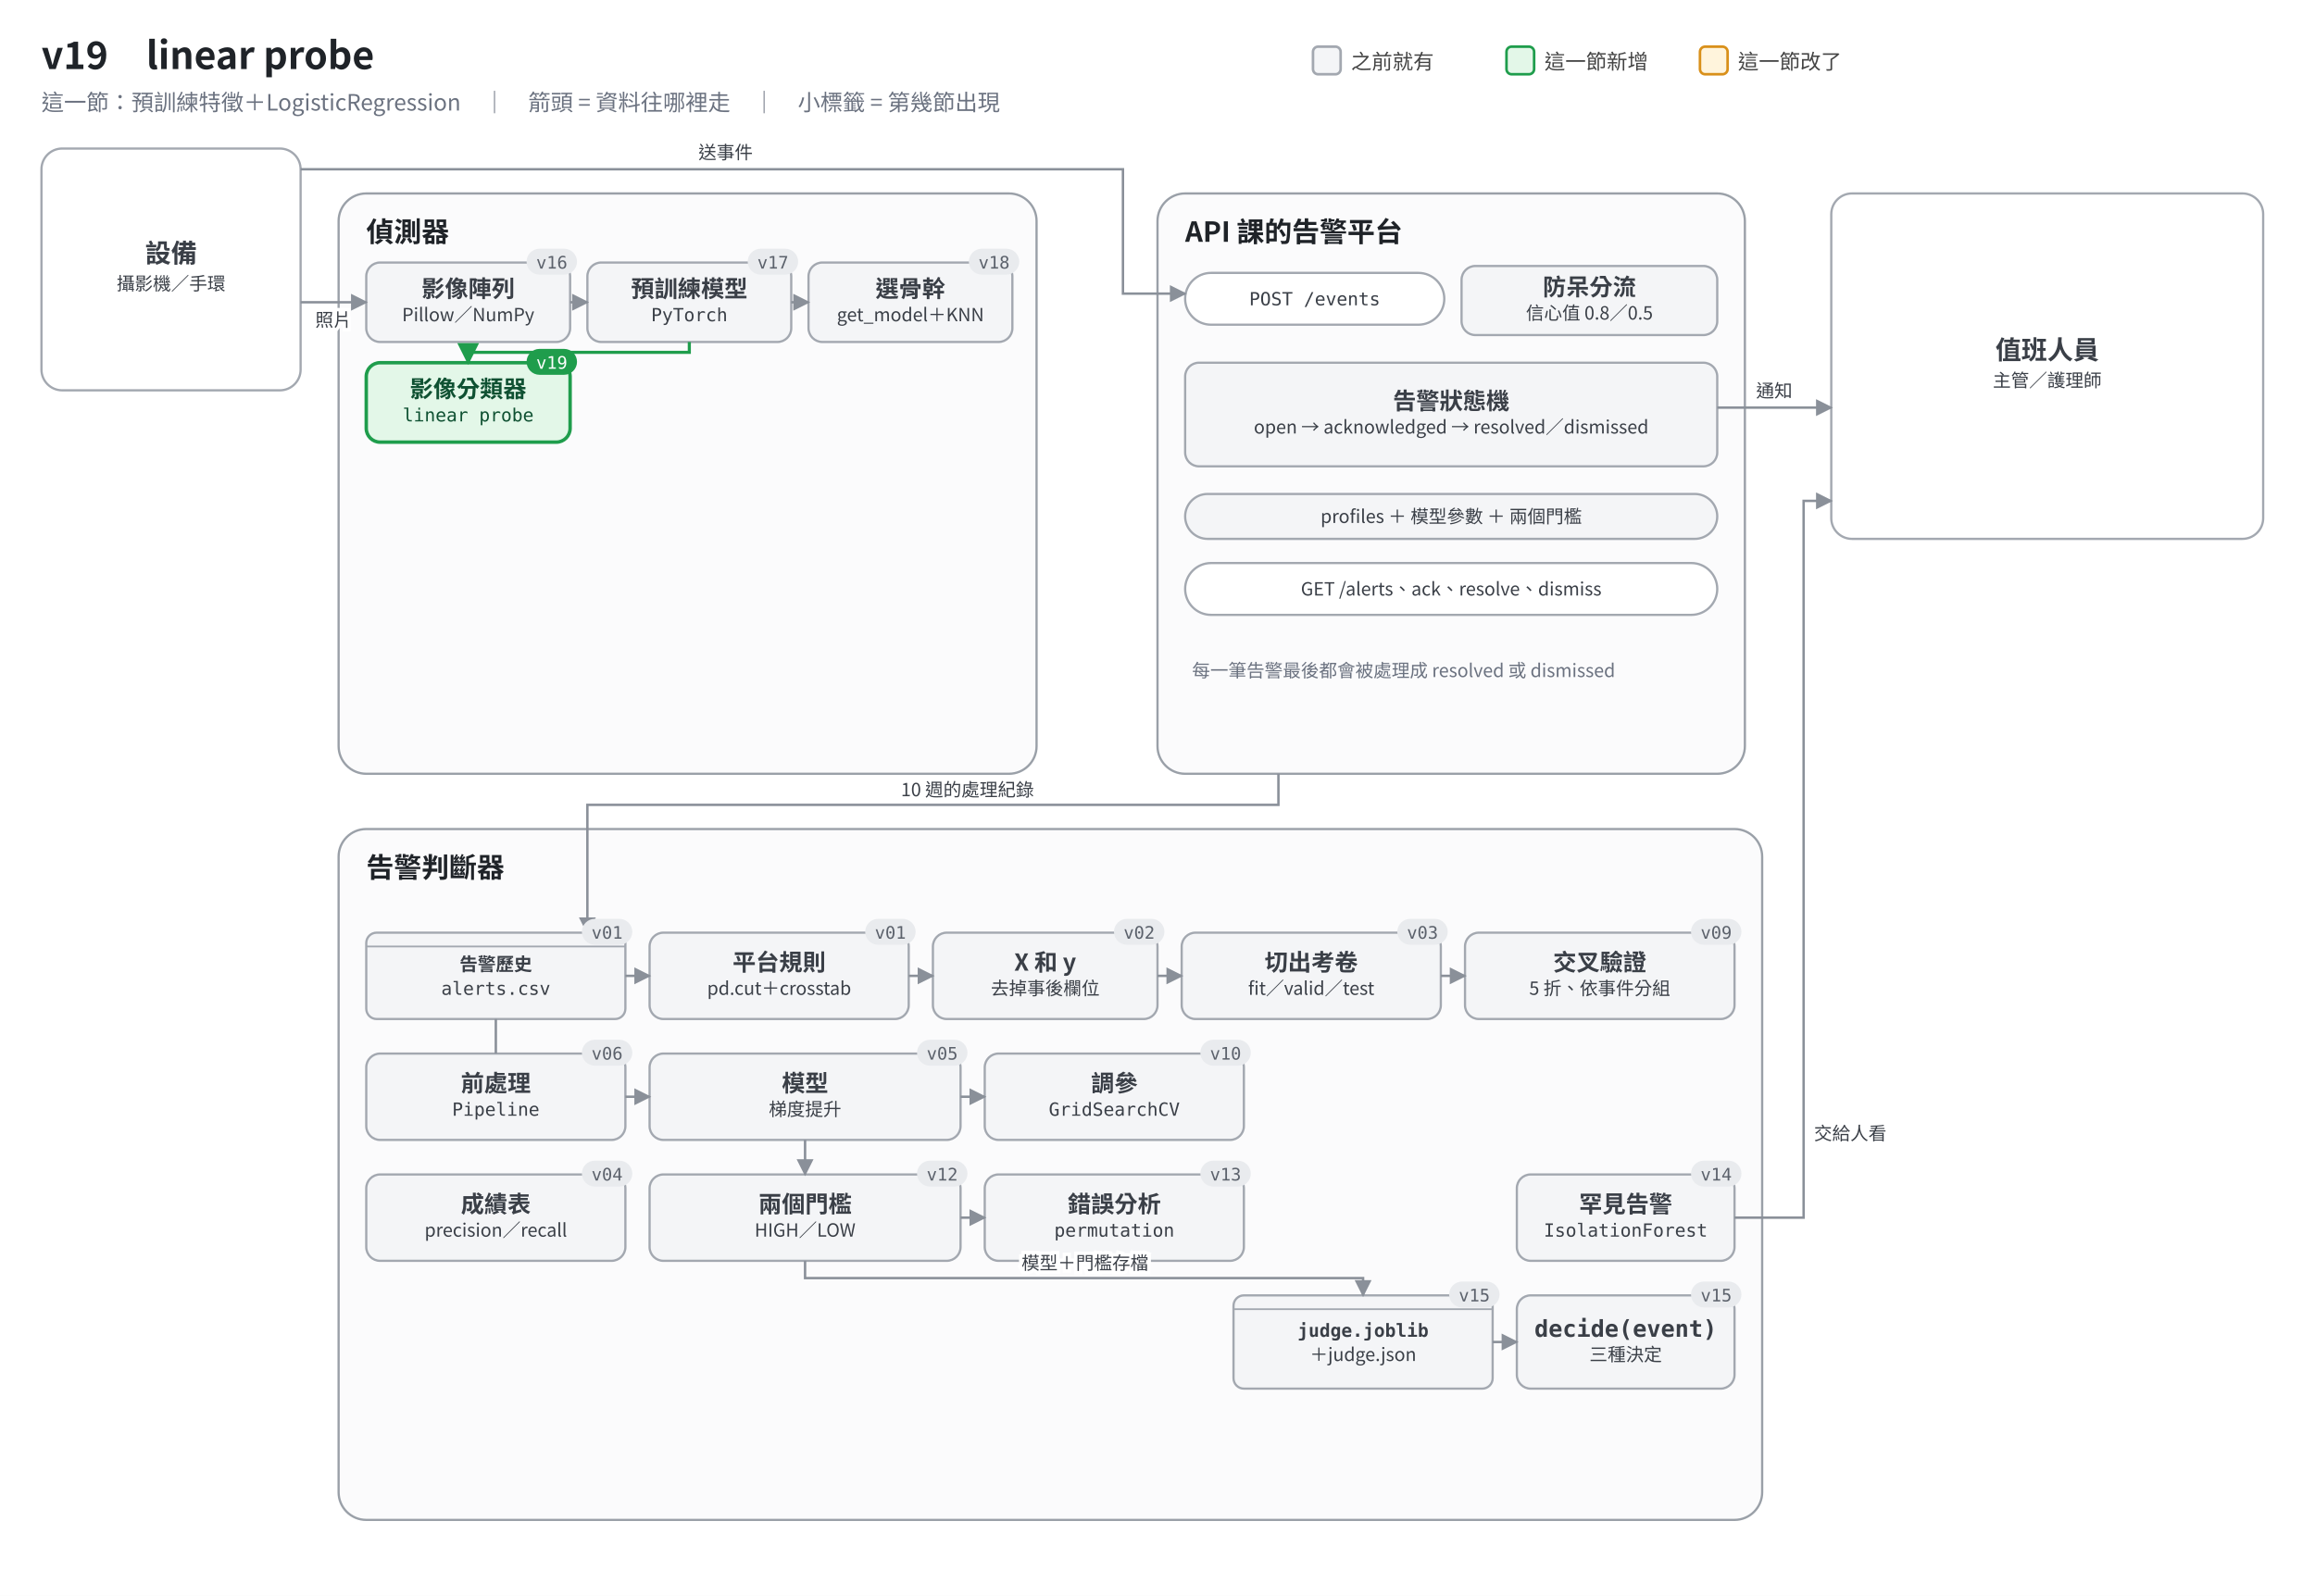
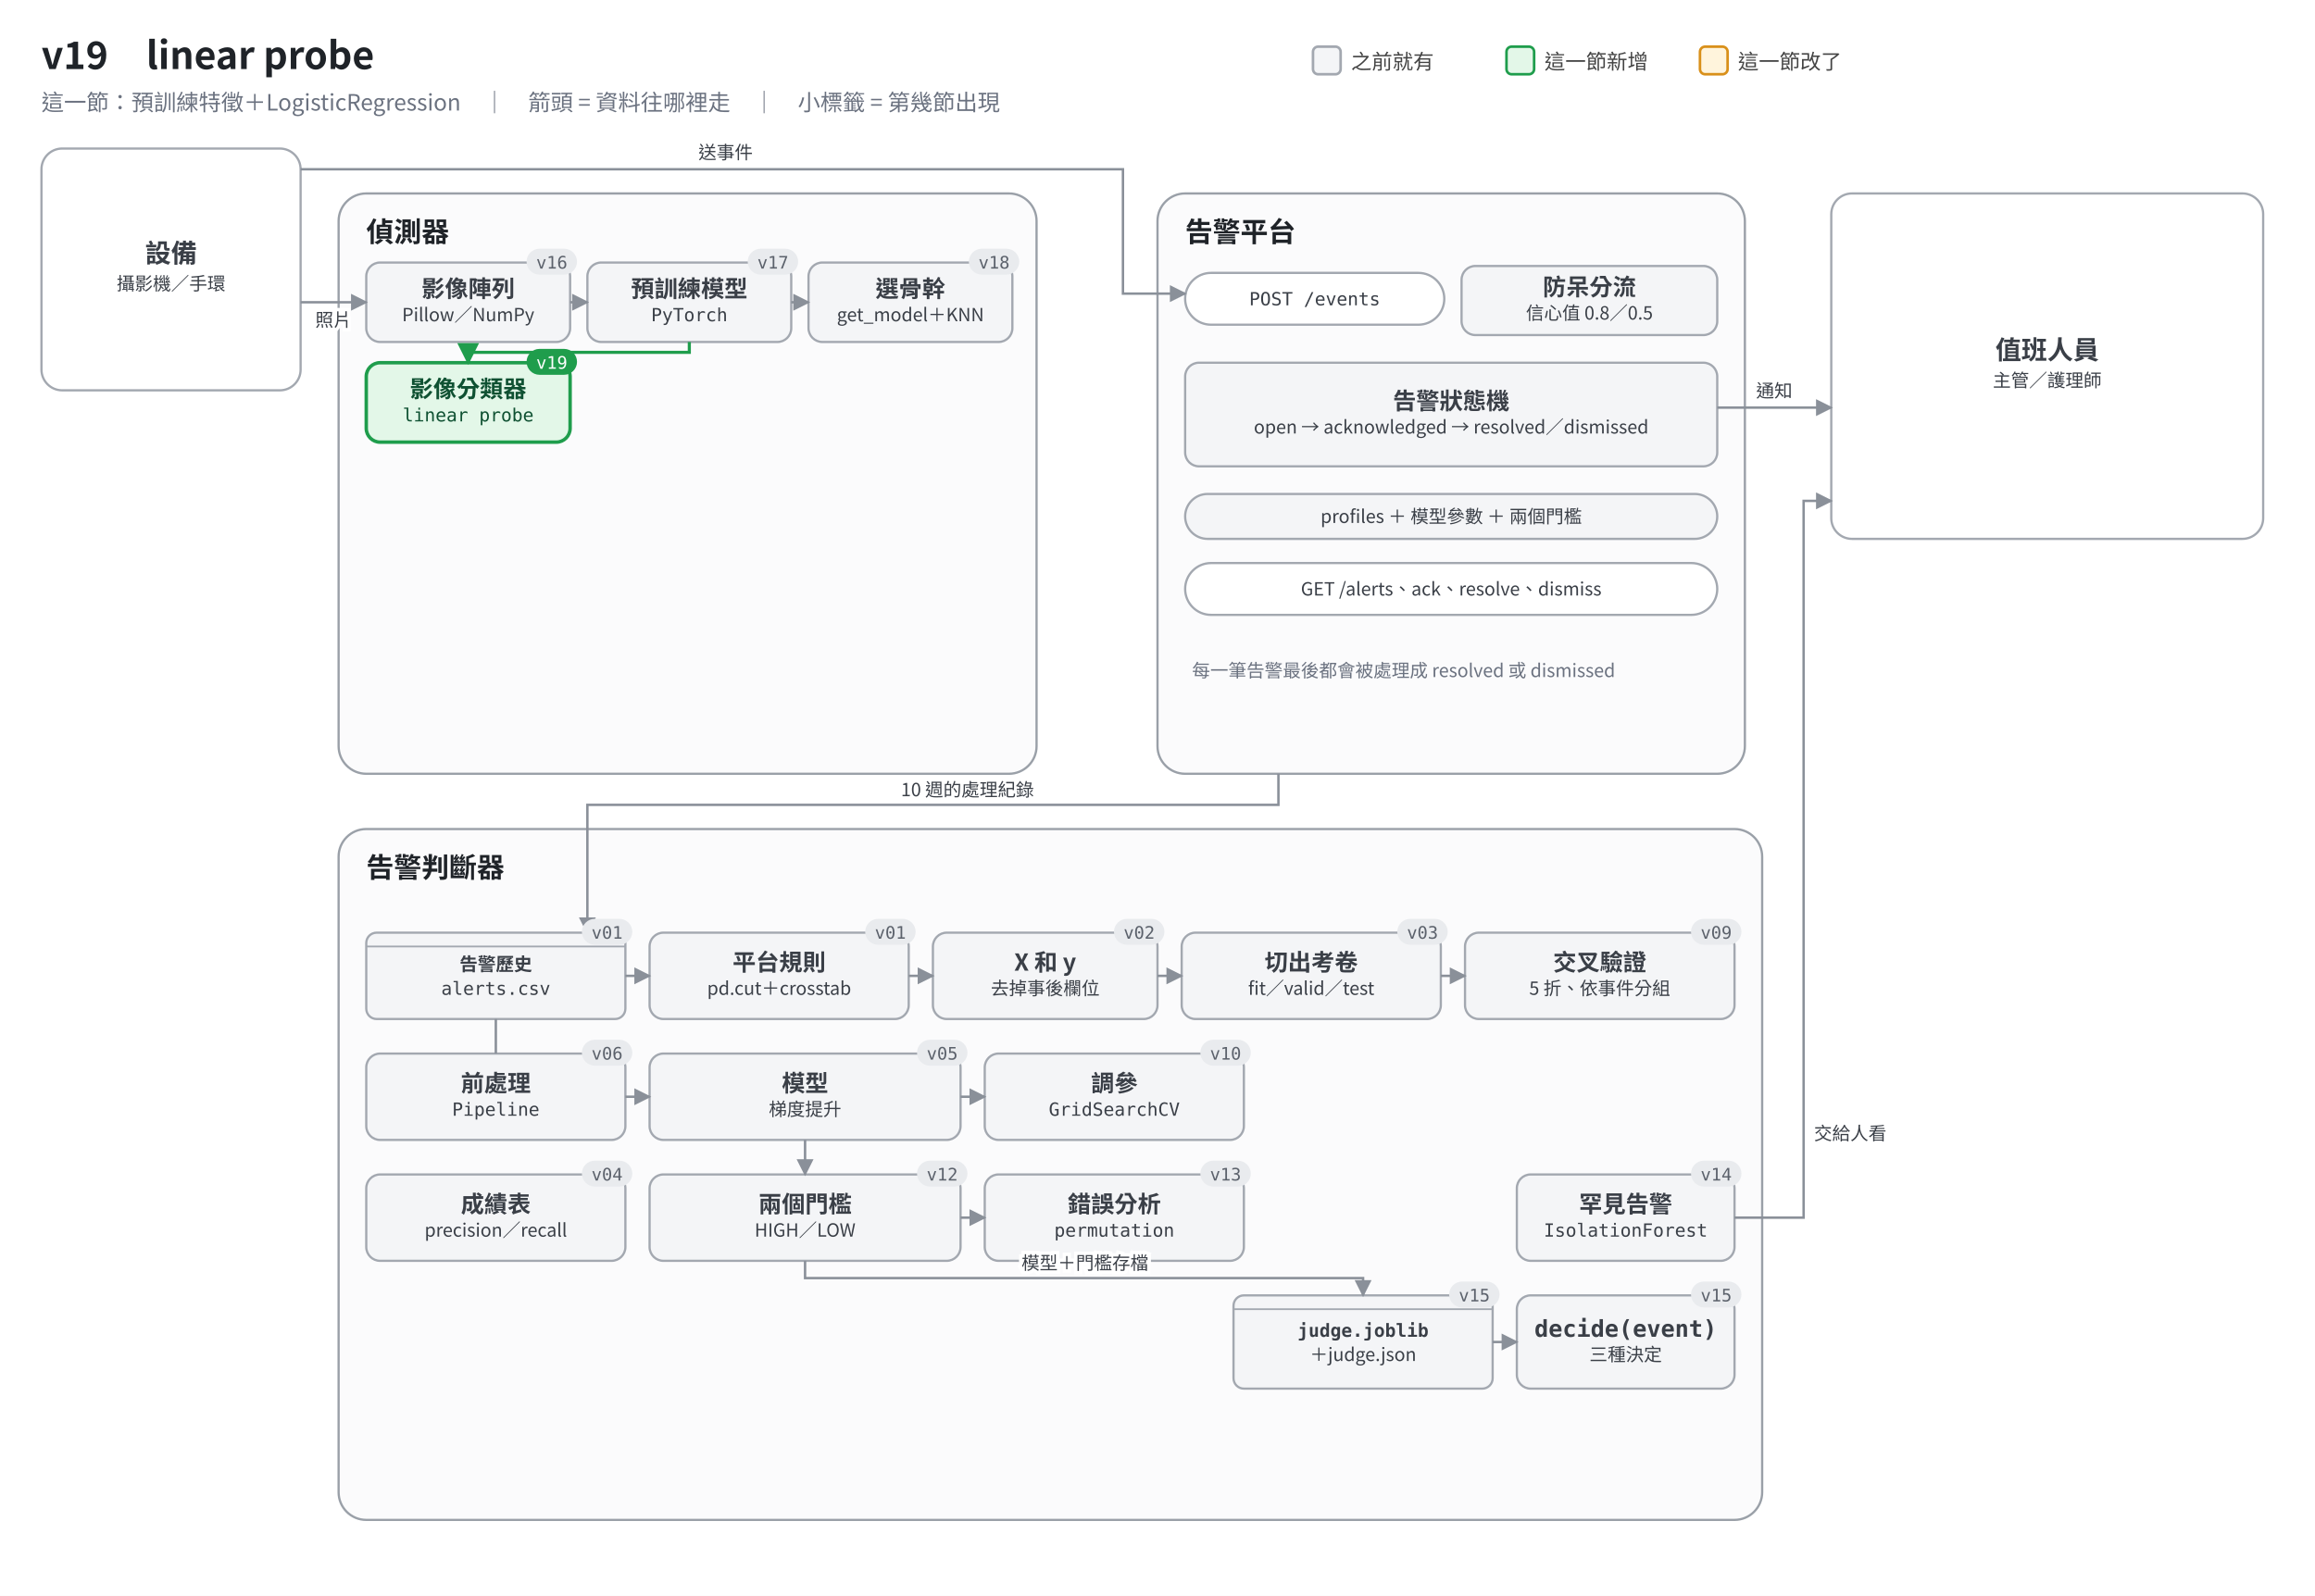
<svg xmlns="http://www.w3.org/2000/svg" viewBox="0 0 1340 924" width="1340" height="924">
  <defs>
    <marker id="arr-old" viewBox="0 0 10 10" refX="9" refY="5" markerWidth="7" markerHeight="7" orient="auto-start-reverse">
      <path d="M0,0 L10,5 L0,10 z" fill="#8a9099" />
    </marker>
    <marker id="arr-new" viewBox="0 0 10 10" refX="9" refY="5" markerWidth="7" markerHeight="7" orient="auto-start-reverse">
      <path d="M0,0 L10,5 L0,10 z" fill="#1f9d4c" />
    </marker>
    <marker id="arr-changed" viewBox="0 0 10 10" refX="9" refY="5" markerWidth="7" markerHeight="7" orient="auto-start-reverse">
      <path d="M0,0 L10,5 L0,10 z" fill="#d9901a" />
    </marker>
    <marker id="arr-error" viewBox="0 0 10 10" refX="9" refY="5" markerWidth="7" markerHeight="7" orient="auto-start-reverse">
      <path d="M0,0 L10,5 L0,10 z" fill="#d33a3a" />
    </marker>
  </defs>
  <rect width="1340" height="924" fill="#ffffff" />
  <text x="24" y="40" font-family="'PingFang TC','Noto Sans TC','Noto Sans CJK TC','Microsoft JhengHei',sans-serif" font-size="22" fill="#1f2328" font-weight="bold" text-anchor="start">v19　linear probe</text>
  <text x="24" y="64" font-family="'PingFang TC','Noto Sans TC','Noto Sans CJK TC','Microsoft JhengHei',sans-serif" font-size="13" fill="#6b7280" font-weight="normal" text-anchor="start">這一節：預訓練特徵＋LogisticRegression　｜　箭頭 = 資料往哪裡走　｜　小標籤 = 第幾節出現</text>
  <rect x="760" y="27" width="16" height="16" rx="3" fill="#f4f5f7" stroke="#a3a8b0" stroke-width="1.5" />
  <text x="782" y="40" font-family="'PingFang TC','Noto Sans TC','Noto Sans CJK TC','Microsoft JhengHei',sans-serif" font-size="12" fill="#444" font-weight="normal" text-anchor="start">之前就有</text>
  <rect x="872" y="27" width="16" height="16" rx="3" fill="#e3f7e8" stroke="#1f9d4c" stroke-width="1.5" />
  <text x="894" y="40" font-family="'PingFang TC','Noto Sans TC','Noto Sans CJK TC','Microsoft JhengHei',sans-serif" font-size="12" fill="#444" font-weight="normal" text-anchor="start">這一節新增</text>
  <rect x="984" y="27" width="16" height="16" rx="3" fill="#fff4dc" stroke="#d9901a" stroke-width="1.5" />
  <text x="1006" y="40" font-family="'PingFang TC','Noto Sans TC','Noto Sans CJK TC','Microsoft JhengHei',sans-serif" font-size="12" fill="#444" font-weight="normal" text-anchor="start">這一節改了</text>
  <rect x="670" y="112" width="340" height="336" rx="16" fill="#fbfbfc" stroke="#9aa0a8" stroke-width="1.3" />
-   <text x="686" y="140" font-family="'PingFang TC','Noto Sans TC','Noto Sans CJK TC','Microsoft JhengHei',sans-serif" font-size="16" fill="#1f2328" font-weight="bold" text-anchor="start">API 課的告警平台</text>
+   <text x="686" y="140" font-family="'PingFang TC','Noto Sans TC','Noto Sans CJK TC','Microsoft JhengHei',sans-serif" font-size="16" fill="#1f2328" font-weight="bold" text-anchor="start">告警平台</text>
  <rect x="196" y="112" width="404" height="336" rx="16" fill="#fbfbfc" stroke="#9aa0a8" stroke-width="1.3" />
  <text x="212" y="140" font-family="'PingFang TC','Noto Sans TC','Noto Sans CJK TC','Microsoft JhengHei',sans-serif" font-size="16" fill="#1f2328" font-weight="bold" text-anchor="start">偵測器</text>
  <rect x="196" y="480" width="824" height="400" rx="16" fill="#fbfbfc" stroke="#9aa0a8" stroke-width="1.3" />
  <text x="212" y="508" font-family="'PingFang TC','Noto Sans TC','Noto Sans CJK TC','Microsoft JhengHei',sans-serif" font-size="16" fill="#1f2328" font-weight="bold" text-anchor="start">告警判斷器</text>
  <rect x="24" y="86" width="150" height="140" rx="12" fill="#ffffff" stroke="#a3a8b0" stroke-width="1.3" />
  <text x="99" y="152" font-family="'PingFang TC','Noto Sans TC','Noto Sans CJK TC','Microsoft JhengHei',sans-serif" font-size="15" fill="#3a3f47" font-weight="bold" text-anchor="middle">設備</text>
  <text x="99" y="168" font-family="'PingFang TC','Noto Sans TC','Noto Sans CJK TC','Microsoft JhengHei',sans-serif" font-size="10.5" fill="#3a3f47" font-weight="normal" text-anchor="middle">攝影機／手環</text>
  <rect x="212" y="152" width="118" height="46" rx="8" fill="#f4f5f7" stroke="#a3a8b0" stroke-width="1.3" />
  <text x="271" y="172" font-family="'PingFang TC','Noto Sans TC','Noto Sans CJK TC','Microsoft JhengHei',sans-serif" font-size="13.5" fill="#3a3f47" font-weight="bold" text-anchor="middle">影像陣列</text>
  <text x="271" y="186" font-family="'PingFang TC','Noto Sans TC','Noto Sans CJK TC','Microsoft JhengHei',sans-serif" font-size="10.5" fill="#3a3f47" font-weight="normal" text-anchor="middle">Pillow／NumPy</text>
  <rect x="340" y="152" width="118" height="46" rx="8" fill="#f4f5f7" stroke="#a3a8b0" stroke-width="1.3" />
  <text x="399" y="172" font-family="'PingFang TC','Noto Sans TC','Noto Sans CJK TC','Microsoft JhengHei',sans-serif" font-size="13.5" fill="#3a3f47" font-weight="bold" text-anchor="middle">預訓練模型</text>
  <text x="399" y="186" font-family="'SF Mono',Menlo,Consolas,'DejaVu Sans Mono',monospace" font-size="10.5" fill="#3a3f47" font-weight="normal" text-anchor="middle">PyTorch</text>
  <rect x="468" y="152" width="118" height="46" rx="8" fill="#f4f5f7" stroke="#a3a8b0" stroke-width="1.3" />
  <text x="527" y="172" font-family="'PingFang TC','Noto Sans TC','Noto Sans CJK TC','Microsoft JhengHei',sans-serif" font-size="13.5" fill="#3a3f47" font-weight="bold" text-anchor="middle">選骨幹</text>
  <text x="527" y="186" font-family="'PingFang TC','Noto Sans TC','Noto Sans CJK TC','Microsoft JhengHei',sans-serif" font-size="10.5" fill="#3a3f47" font-weight="normal" text-anchor="middle">get_model＋KNN</text>
  <rect x="212" y="210" width="118" height="46" rx="8" fill="#e3f7e8" stroke="#1f9d4c" stroke-width="2" />
  <text x="271" y="230" font-family="'PingFang TC','Noto Sans TC','Noto Sans CJK TC','Microsoft JhengHei',sans-serif" font-size="13.5" fill="#0f5132" font-weight="bold" text-anchor="middle">影像分類器</text>
  <text x="271" y="244" font-family="'SF Mono',Menlo,Consolas,'DejaVu Sans Mono',monospace" font-size="10.5" fill="#0f5132" font-weight="normal" text-anchor="middle">linear probe</text>
  <rect x="686" y="158" width="150" height="30" rx="15" fill="#ffffff" stroke="#a3a8b0" stroke-width="1.3" />
  <text x="761" y="176.78" font-family="'SF Mono',Menlo,Consolas,'DejaVu Sans Mono',monospace" font-size="10.5" fill="#3a3f47" font-weight="normal" text-anchor="middle">POST /events</text>
  <rect x="846" y="154" width="148" height="40" rx="8" fill="#f4f5f7" stroke="#a3a8b0" stroke-width="1.3" />
  <text x="920" y="171" font-family="'PingFang TC','Noto Sans TC','Noto Sans CJK TC','Microsoft JhengHei',sans-serif" font-size="13.5" fill="#3a3f47" font-weight="bold" text-anchor="middle">防呆分流</text>
  <text x="920" y="185" font-family="'PingFang TC','Noto Sans TC','Noto Sans CJK TC','Microsoft JhengHei',sans-serif" font-size="10.5" fill="#3a3f47" font-weight="normal" text-anchor="middle">信心值 0.8／0.5</text>
  <rect x="686" y="210" width="308" height="60" rx="8" fill="#f4f5f7" stroke="#a3a8b0" stroke-width="1.3" />
  <text x="840" y="237" font-family="'PingFang TC','Noto Sans TC','Noto Sans CJK TC','Microsoft JhengHei',sans-serif" font-size="13.5" fill="#3a3f47" font-weight="bold" text-anchor="middle">告警狀態機</text>
  <text x="840" y="251" font-family="'PingFang TC','Noto Sans TC','Noto Sans CJK TC','Microsoft JhengHei',sans-serif" font-size="10.5" fill="#3a3f47" font-weight="normal" text-anchor="middle">open → acknowledged → resolved／dismissed</text>
  <rect x="686" y="286" width="308" height="26" rx="13" fill="#f4f5f7" stroke="#a3a8b0" stroke-width="1.3" />
  <text x="840" y="302.78" font-family="'PingFang TC','Noto Sans TC','Noto Sans CJK TC','Microsoft JhengHei',sans-serif" font-size="10.5" fill="#3a3f47" font-weight="normal" text-anchor="middle">profiles ＋ 模型參數 ＋ 兩個門檻</text>
  <rect x="686" y="326" width="308" height="30" rx="15" fill="#ffffff" stroke="#a3a8b0" stroke-width="1.3" />
  <text x="840" y="344.78" font-family="'PingFang TC','Noto Sans TC','Noto Sans CJK TC','Microsoft JhengHei',sans-serif" font-size="10.5" fill="#3a3f47" font-weight="normal" text-anchor="middle">GET /alerts、ack、resolve、dismiss</text>
  <text x="690" y="392" font-family="'PingFang TC','Noto Sans TC','Noto Sans CJK TC','Microsoft JhengHei',sans-serif" font-size="10.5" fill="#6b7280" font-weight="normal" text-anchor="start">每一筆告警最後都會被處理成 resolved 或 dismissed</text>
  <rect x="1060" y="112" width="250" height="200" rx="12" fill="#ffffff" stroke="#a3a8b0" stroke-width="1.3" />
  <text x="1185" y="208" font-family="'PingFang TC','Noto Sans TC','Noto Sans CJK TC','Microsoft JhengHei',sans-serif" font-size="15" fill="#3a3f47" font-weight="bold" text-anchor="middle">值班人員</text>
  <text x="1185" y="224" font-family="'PingFang TC','Noto Sans TC','Noto Sans CJK TC','Microsoft JhengHei',sans-serif" font-size="10.5" fill="#3a3f47" font-weight="normal" text-anchor="middle">主管／護理師</text>
  <rect x="212" y="540" width="150" height="50" rx="6" fill="#f4f5f7" stroke="#a3a8b0" stroke-width="1.3" />
  <path d="M212,548 h150" stroke="#a3a8b0" stroke-width="1" />
  <text x="287" y="562" font-family="'PingFang TC','Noto Sans TC','Noto Sans CJK TC','Microsoft JhengHei',sans-serif" font-size="10.5" fill="#3a3f47" font-weight="bold" text-anchor="middle">告警歷史</text>
  <text x="287" y="576" font-family="'SF Mono',Menlo,Consolas,'DejaVu Sans Mono',monospace" font-size="10.5" fill="#3a3f47" font-weight="normal" text-anchor="middle">alerts.csv</text>
  <rect x="376" y="540" width="150" height="50" rx="8" fill="#f4f5f7" stroke="#a3a8b0" stroke-width="1.3" />
  <text x="451" y="562" font-family="'PingFang TC','Noto Sans TC','Noto Sans CJK TC','Microsoft JhengHei',sans-serif" font-size="13.5" fill="#3a3f47" font-weight="bold" text-anchor="middle">平台規則</text>
  <text x="451" y="576" font-family="'PingFang TC','Noto Sans TC','Noto Sans CJK TC','Microsoft JhengHei',sans-serif" font-size="10.5" fill="#3a3f47" font-weight="normal" text-anchor="middle">pd.cut＋crosstab</text>
  <rect x="540" y="540" width="130" height="50" rx="8" fill="#f4f5f7" stroke="#a3a8b0" stroke-width="1.3" />
  <text x="605" y="562" font-family="'PingFang TC','Noto Sans TC','Noto Sans CJK TC','Microsoft JhengHei',sans-serif" font-size="13.5" fill="#3a3f47" font-weight="bold" text-anchor="middle">X 和 y</text>
  <text x="605" y="576" font-family="'PingFang TC','Noto Sans TC','Noto Sans CJK TC','Microsoft JhengHei',sans-serif" font-size="10.5" fill="#3a3f47" font-weight="normal" text-anchor="middle">去掉事後欄位</text>
  <rect x="684" y="540" width="150" height="50" rx="8" fill="#f4f5f7" stroke="#a3a8b0" stroke-width="1.3" />
  <text x="759" y="562" font-family="'PingFang TC','Noto Sans TC','Noto Sans CJK TC','Microsoft JhengHei',sans-serif" font-size="13.5" fill="#3a3f47" font-weight="bold" text-anchor="middle">切出考卷</text>
  <text x="759" y="576" font-family="'PingFang TC','Noto Sans TC','Noto Sans CJK TC','Microsoft JhengHei',sans-serif" font-size="10.5" fill="#3a3f47" font-weight="normal" text-anchor="middle">fit／valid／test</text>
  <rect x="848" y="540" width="156" height="50" rx="8" fill="#f4f5f7" stroke="#a3a8b0" stroke-width="1.3" />
  <text x="926" y="562" font-family="'PingFang TC','Noto Sans TC','Noto Sans CJK TC','Microsoft JhengHei',sans-serif" font-size="13.5" fill="#3a3f47" font-weight="bold" text-anchor="middle">交叉驗證</text>
  <text x="926" y="576" font-family="'PingFang TC','Noto Sans TC','Noto Sans CJK TC','Microsoft JhengHei',sans-serif" font-size="10.5" fill="#3a3f47" font-weight="normal" text-anchor="middle">5 折、依事件分組</text>
  <rect x="212" y="610" width="150" height="50" rx="8" fill="#f4f5f7" stroke="#a3a8b0" stroke-width="1.3" />
  <text x="287" y="632" font-family="'PingFang TC','Noto Sans TC','Noto Sans CJK TC','Microsoft JhengHei',sans-serif" font-size="13.5" fill="#3a3f47" font-weight="bold" text-anchor="middle">前處理</text>
  <text x="287" y="646" font-family="'SF Mono',Menlo,Consolas,'DejaVu Sans Mono',monospace" font-size="10.5" fill="#3a3f47" font-weight="normal" text-anchor="middle">Pipeline</text>
  <rect x="376" y="610" width="180" height="50" rx="8" fill="#f4f5f7" stroke="#a3a8b0" stroke-width="1.3" />
  <text x="466" y="632" font-family="'PingFang TC','Noto Sans TC','Noto Sans CJK TC','Microsoft JhengHei',sans-serif" font-size="13.5" fill="#3a3f47" font-weight="bold" text-anchor="middle">模型</text>
  <text x="466" y="646" font-family="'PingFang TC','Noto Sans TC','Noto Sans CJK TC','Microsoft JhengHei',sans-serif" font-size="10.5" fill="#3a3f47" font-weight="normal" text-anchor="middle">梯度提升</text>
  <rect x="570" y="610" width="150" height="50" rx="8" fill="#f4f5f7" stroke="#a3a8b0" stroke-width="1.3" />
  <text x="645" y="632" font-family="'PingFang TC','Noto Sans TC','Noto Sans CJK TC','Microsoft JhengHei',sans-serif" font-size="13.5" fill="#3a3f47" font-weight="bold" text-anchor="middle">調參</text>
  <text x="645" y="646" font-family="'SF Mono',Menlo,Consolas,'DejaVu Sans Mono',monospace" font-size="10.5" fill="#3a3f47" font-weight="normal" text-anchor="middle">GridSearchCV</text>
  <rect x="212" y="680" width="150" height="50" rx="8" fill="#f4f5f7" stroke="#a3a8b0" stroke-width="1.3" />
  <text x="287" y="702" font-family="'PingFang TC','Noto Sans TC','Noto Sans CJK TC','Microsoft JhengHei',sans-serif" font-size="13.5" fill="#3a3f47" font-weight="bold" text-anchor="middle">成績表</text>
  <text x="287" y="716" font-family="'PingFang TC','Noto Sans TC','Noto Sans CJK TC','Microsoft JhengHei',sans-serif" font-size="10.5" fill="#3a3f47" font-weight="normal" text-anchor="middle">precision／recall</text>
  <rect x="376" y="680" width="180" height="50" rx="8" fill="#f4f5f7" stroke="#a3a8b0" stroke-width="1.3" />
  <text x="466" y="702" font-family="'PingFang TC','Noto Sans TC','Noto Sans CJK TC','Microsoft JhengHei',sans-serif" font-size="13.5" fill="#3a3f47" font-weight="bold" text-anchor="middle">兩個門檻</text>
  <text x="466" y="716" font-family="'PingFang TC','Noto Sans TC','Noto Sans CJK TC','Microsoft JhengHei',sans-serif" font-size="10.5" fill="#3a3f47" font-weight="normal" text-anchor="middle">HIGH／LOW</text>
  <rect x="570" y="680" width="150" height="50" rx="8" fill="#f4f5f7" stroke="#a3a8b0" stroke-width="1.3" />
  <text x="645" y="702" font-family="'PingFang TC','Noto Sans TC','Noto Sans CJK TC','Microsoft JhengHei',sans-serif" font-size="13.5" fill="#3a3f47" font-weight="bold" text-anchor="middle">錯誤分析</text>
  <text x="645" y="716" font-family="'SF Mono',Menlo,Consolas,'DejaVu Sans Mono',monospace" font-size="10.5" fill="#3a3f47" font-weight="normal" text-anchor="middle">permutation</text>
  <rect x="878" y="680" width="126" height="50" rx="8" fill="#f4f5f7" stroke="#a3a8b0" stroke-width="1.3" />
  <text x="941" y="702" font-family="'PingFang TC','Noto Sans TC','Noto Sans CJK TC','Microsoft JhengHei',sans-serif" font-size="13.5" fill="#3a3f47" font-weight="bold" text-anchor="middle">罕見告警</text>
  <text x="941" y="716" font-family="'SF Mono',Menlo,Consolas,'DejaVu Sans Mono',monospace" font-size="10.5" fill="#3a3f47" font-weight="normal" text-anchor="middle">IsolationForest</text>
  <rect x="714" y="750" width="150" height="54" rx="6" fill="#f4f5f7" stroke="#a3a8b0" stroke-width="1.3" />
  <path d="M714,758 h150" stroke="#a3a8b0" stroke-width="1" />
  <text x="789" y="774" font-family="'SF Mono',Menlo,Consolas,'DejaVu Sans Mono',monospace" font-size="10.5" fill="#3a3f47" font-weight="bold" text-anchor="middle">judge.joblib</text>
  <text x="789" y="788" font-family="'PingFang TC','Noto Sans TC','Noto Sans CJK TC','Microsoft JhengHei',sans-serif" font-size="10.5" fill="#3a3f47" font-weight="normal" text-anchor="middle">＋judge.json</text>
  <rect x="878" y="750" width="126" height="54" rx="8" fill="#f4f5f7" stroke="#a3a8b0" stroke-width="1.3" />
  <text x="941" y="774" font-family="'SF Mono',Menlo,Consolas,'DejaVu Sans Mono',monospace" font-size="13.5" fill="#3a3f47" font-weight="bold" text-anchor="middle">decide(event)</text>
  <text x="941" y="788" font-family="'PingFang TC','Noto Sans TC','Noto Sans CJK TC','Microsoft JhengHei',sans-serif" font-size="10.5" fill="#3a3f47" font-weight="normal" text-anchor="middle">三種決定</text>
  <polyline points="174,98 650,98 650,170 686,170" fill="none" stroke="#8a9099" stroke-width="1.4" marker-end="url(#arr-old)" />
  <text x="420" y="92" font-family="'PingFang TC','Noto Sans TC','Noto Sans CJK TC','Microsoft JhengHei',sans-serif" font-size="10.5" fill="#3a3f47" text-anchor="middle" stroke="#fff" stroke-width="4" paint-order="stroke">送事件</text>
  <polyline points="174,175 212,175" fill="none" stroke="#8a9099" stroke-width="1.4" marker-end="url(#arr-old)" />
  <text x="193" y="189" font-family="'PingFang TC','Noto Sans TC','Noto Sans CJK TC','Microsoft JhengHei',sans-serif" font-size="10.5" fill="#3a3f47" text-anchor="middle" stroke="#fff" stroke-width="4" paint-order="stroke">照片</text>
  <polyline points="330,175 340,175" fill="none" stroke="#8a9099" stroke-width="1.4" marker-end="url(#arr-old)" />
  <polyline points="458,175 468,175" fill="none" stroke="#8a9099" stroke-width="1.4" marker-end="url(#arr-old)" />
  <polyline points="399,198 399,204 271,204 271,210" fill="none" stroke="#1f9d4c" stroke-width="1.8" marker-end="url(#arr-new)" />
  <polyline points="994,236 1060,236" fill="none" stroke="#8a9099" stroke-width="1.4" marker-end="url(#arr-old)" />
  <text x="1027" y="230" font-family="'PingFang TC','Noto Sans TC','Noto Sans CJK TC','Microsoft JhengHei',sans-serif" font-size="10.5" fill="#3a3f47" text-anchor="middle" stroke="#fff" stroke-width="4" paint-order="stroke">通知</text>
  <polyline points="740,448 740,466 340,466 340,540" fill="none" stroke="#8a9099" stroke-width="1.4" marker-end="url(#arr-old)" />
  <text x="560" y="461" font-family="'PingFang TC','Noto Sans TC','Noto Sans CJK TC','Microsoft JhengHei',sans-serif" font-size="10.5" fill="#3a3f47" text-anchor="middle" stroke="#fff" stroke-width="4" paint-order="stroke">10 週的處理紀錄</text>
  <polyline points="362,565 376,565" fill="none" stroke="#8a9099" stroke-width="1.4" marker-end="url(#arr-old)" />
  <polyline points="526,565 540,565" fill="none" stroke="#8a9099" stroke-width="1.4" marker-end="url(#arr-old)" />
  <polyline points="670,565 684,565" fill="none" stroke="#8a9099" stroke-width="1.4" marker-end="url(#arr-old)" />
  <polyline points="834,565 848,565" fill="none" stroke="#8a9099" stroke-width="1.4" marker-end="url(#arr-old)" />
  <polyline points="362,635 376,635" fill="none" stroke="#8a9099" stroke-width="1.4" marker-end="url(#arr-old)" />
  <polyline points="556,635 570,635" fill="none" stroke="#8a9099" stroke-width="1.4" marker-end="url(#arr-old)" />
  <polyline points="287,610 287,590" fill="none" stroke="#8a9099" stroke-width="1.4" />
  <polyline points="466,660 466,680" fill="none" stroke="#8a9099" stroke-width="1.4" marker-end="url(#arr-old)" />
  <polyline points="556,705 570,705" fill="none" stroke="#8a9099" stroke-width="1.4" marker-end="url(#arr-old)" />
  <polyline points="466,730 466,740 789,740 789,750" fill="none" stroke="#8a9099" stroke-width="1.4" marker-end="url(#arr-old)" />
  <text x="628" y="735" font-family="'PingFang TC','Noto Sans TC','Noto Sans CJK TC','Microsoft JhengHei',sans-serif" font-size="10.5" fill="#3a3f47" text-anchor="middle" stroke="#fff" stroke-width="4" paint-order="stroke">模型＋門檻存檔</text>
  <polyline points="864,777 878,777" fill="none" stroke="#8a9099" stroke-width="1.4" marker-end="url(#arr-old)" />
  <polyline points="1004,705 1044,705 1044,290 1060,290" fill="none" stroke="#8a9099" stroke-width="1.4" marker-end="url(#arr-old)" />
  <text x="1050" y="660" font-family="'PingFang TC','Noto Sans TC','Noto Sans CJK TC','Microsoft JhengHei',sans-serif" font-size="10.5" fill="#3a3f47" text-anchor="start" stroke="#fff" stroke-width="4" paint-order="stroke">交給人看</text>
  <rect x="304.8" y="144" width="29.2" height="15" rx="7.5" fill="#e9ebee" />
  <text x="319.4" y="155.5" font-family="'SF Mono',Menlo,Consolas,'DejaVu Sans Mono',monospace" font-size="10" fill="#5b616b" font-weight="normal" text-anchor="middle">v16</text>
  <rect x="432.8" y="144" width="29.2" height="15" rx="7.5" fill="#e9ebee" />
  <text x="447.4" y="155.5" font-family="'SF Mono',Menlo,Consolas,'DejaVu Sans Mono',monospace" font-size="10" fill="#5b616b" font-weight="normal" text-anchor="middle">v17</text>
  <rect x="560.8" y="144" width="29.2" height="15" rx="7.5" fill="#e9ebee" />
  <text x="575.4" y="155.5" font-family="'SF Mono',Menlo,Consolas,'DejaVu Sans Mono',monospace" font-size="10" fill="#5b616b" font-weight="normal" text-anchor="middle">v18</text>
  <rect x="304.8" y="202" width="29.2" height="15" rx="7.5" fill="#1f9d4c" />
  <text x="319.4" y="213.5" font-family="'SF Mono',Menlo,Consolas,'DejaVu Sans Mono',monospace" font-size="10" fill="#fff" font-weight="normal" text-anchor="middle">v19</text>
  <rect x="336.8" y="532" width="29.2" height="15" rx="7.5" fill="#e9ebee" />
  <text x="351.4" y="543.5" font-family="'SF Mono',Menlo,Consolas,'DejaVu Sans Mono',monospace" font-size="10" fill="#5b616b" font-weight="normal" text-anchor="middle">v01</text>
  <rect x="500.8" y="532" width="29.2" height="15" rx="7.5" fill="#e9ebee" />
  <text x="515.4" y="543.5" font-family="'SF Mono',Menlo,Consolas,'DejaVu Sans Mono',monospace" font-size="10" fill="#5b616b" font-weight="normal" text-anchor="middle">v01</text>
  <rect x="644.8" y="532" width="29.2" height="15" rx="7.5" fill="#e9ebee" />
  <text x="659.4" y="543.5" font-family="'SF Mono',Menlo,Consolas,'DejaVu Sans Mono',monospace" font-size="10" fill="#5b616b" font-weight="normal" text-anchor="middle">v02</text>
  <rect x="808.8" y="532" width="29.2" height="15" rx="7.5" fill="#e9ebee" />
  <text x="823.4" y="543.5" font-family="'SF Mono',Menlo,Consolas,'DejaVu Sans Mono',monospace" font-size="10" fill="#5b616b" font-weight="normal" text-anchor="middle">v03</text>
  <rect x="978.8" y="532" width="29.2" height="15" rx="7.5" fill="#e9ebee" />
  <text x="993.4" y="543.5" font-family="'SF Mono',Menlo,Consolas,'DejaVu Sans Mono',monospace" font-size="10" fill="#5b616b" font-weight="normal" text-anchor="middle">v09</text>
  <rect x="336.8" y="602" width="29.2" height="15" rx="7.5" fill="#e9ebee" />
  <text x="351.4" y="613.5" font-family="'SF Mono',Menlo,Consolas,'DejaVu Sans Mono',monospace" font-size="10" fill="#5b616b" font-weight="normal" text-anchor="middle">v06</text>
  <rect x="530.8" y="602" width="29.2" height="15" rx="7.5" fill="#e9ebee" />
  <text x="545.4" y="613.5" font-family="'SF Mono',Menlo,Consolas,'DejaVu Sans Mono',monospace" font-size="10" fill="#5b616b" font-weight="normal" text-anchor="middle">v05</text>
  <rect x="694.8" y="602" width="29.2" height="15" rx="7.5" fill="#e9ebee" />
  <text x="709.4" y="613.5" font-family="'SF Mono',Menlo,Consolas,'DejaVu Sans Mono',monospace" font-size="10" fill="#5b616b" font-weight="normal" text-anchor="middle">v10</text>
  <rect x="336.8" y="672" width="29.2" height="15" rx="7.5" fill="#e9ebee" />
  <text x="351.4" y="683.5" font-family="'SF Mono',Menlo,Consolas,'DejaVu Sans Mono',monospace" font-size="10" fill="#5b616b" font-weight="normal" text-anchor="middle">v04</text>
  <rect x="530.8" y="672" width="29.2" height="15" rx="7.5" fill="#e9ebee" />
  <text x="545.4" y="683.5" font-family="'SF Mono',Menlo,Consolas,'DejaVu Sans Mono',monospace" font-size="10" fill="#5b616b" font-weight="normal" text-anchor="middle">v12</text>
  <rect x="694.8" y="672" width="29.2" height="15" rx="7.5" fill="#e9ebee" />
  <text x="709.4" y="683.5" font-family="'SF Mono',Menlo,Consolas,'DejaVu Sans Mono',monospace" font-size="10" fill="#5b616b" font-weight="normal" text-anchor="middle">v13</text>
  <rect x="978.8" y="672" width="29.2" height="15" rx="7.5" fill="#e9ebee" />
  <text x="993.4" y="683.5" font-family="'SF Mono',Menlo,Consolas,'DejaVu Sans Mono',monospace" font-size="10" fill="#5b616b" font-weight="normal" text-anchor="middle">v14</text>
  <rect x="838.8" y="742" width="29.2" height="15" rx="7.5" fill="#e9ebee" />
  <text x="853.4" y="753.5" font-family="'SF Mono',Menlo,Consolas,'DejaVu Sans Mono',monospace" font-size="10" fill="#5b616b" font-weight="normal" text-anchor="middle">v15</text>
  <rect x="978.8" y="742" width="29.2" height="15" rx="7.5" fill="#e9ebee" />
  <text x="993.4" y="753.5" font-family="'SF Mono',Menlo,Consolas,'DejaVu Sans Mono',monospace" font-size="10" fill="#5b616b" font-weight="normal" text-anchor="middle">v15</text>
</svg>
